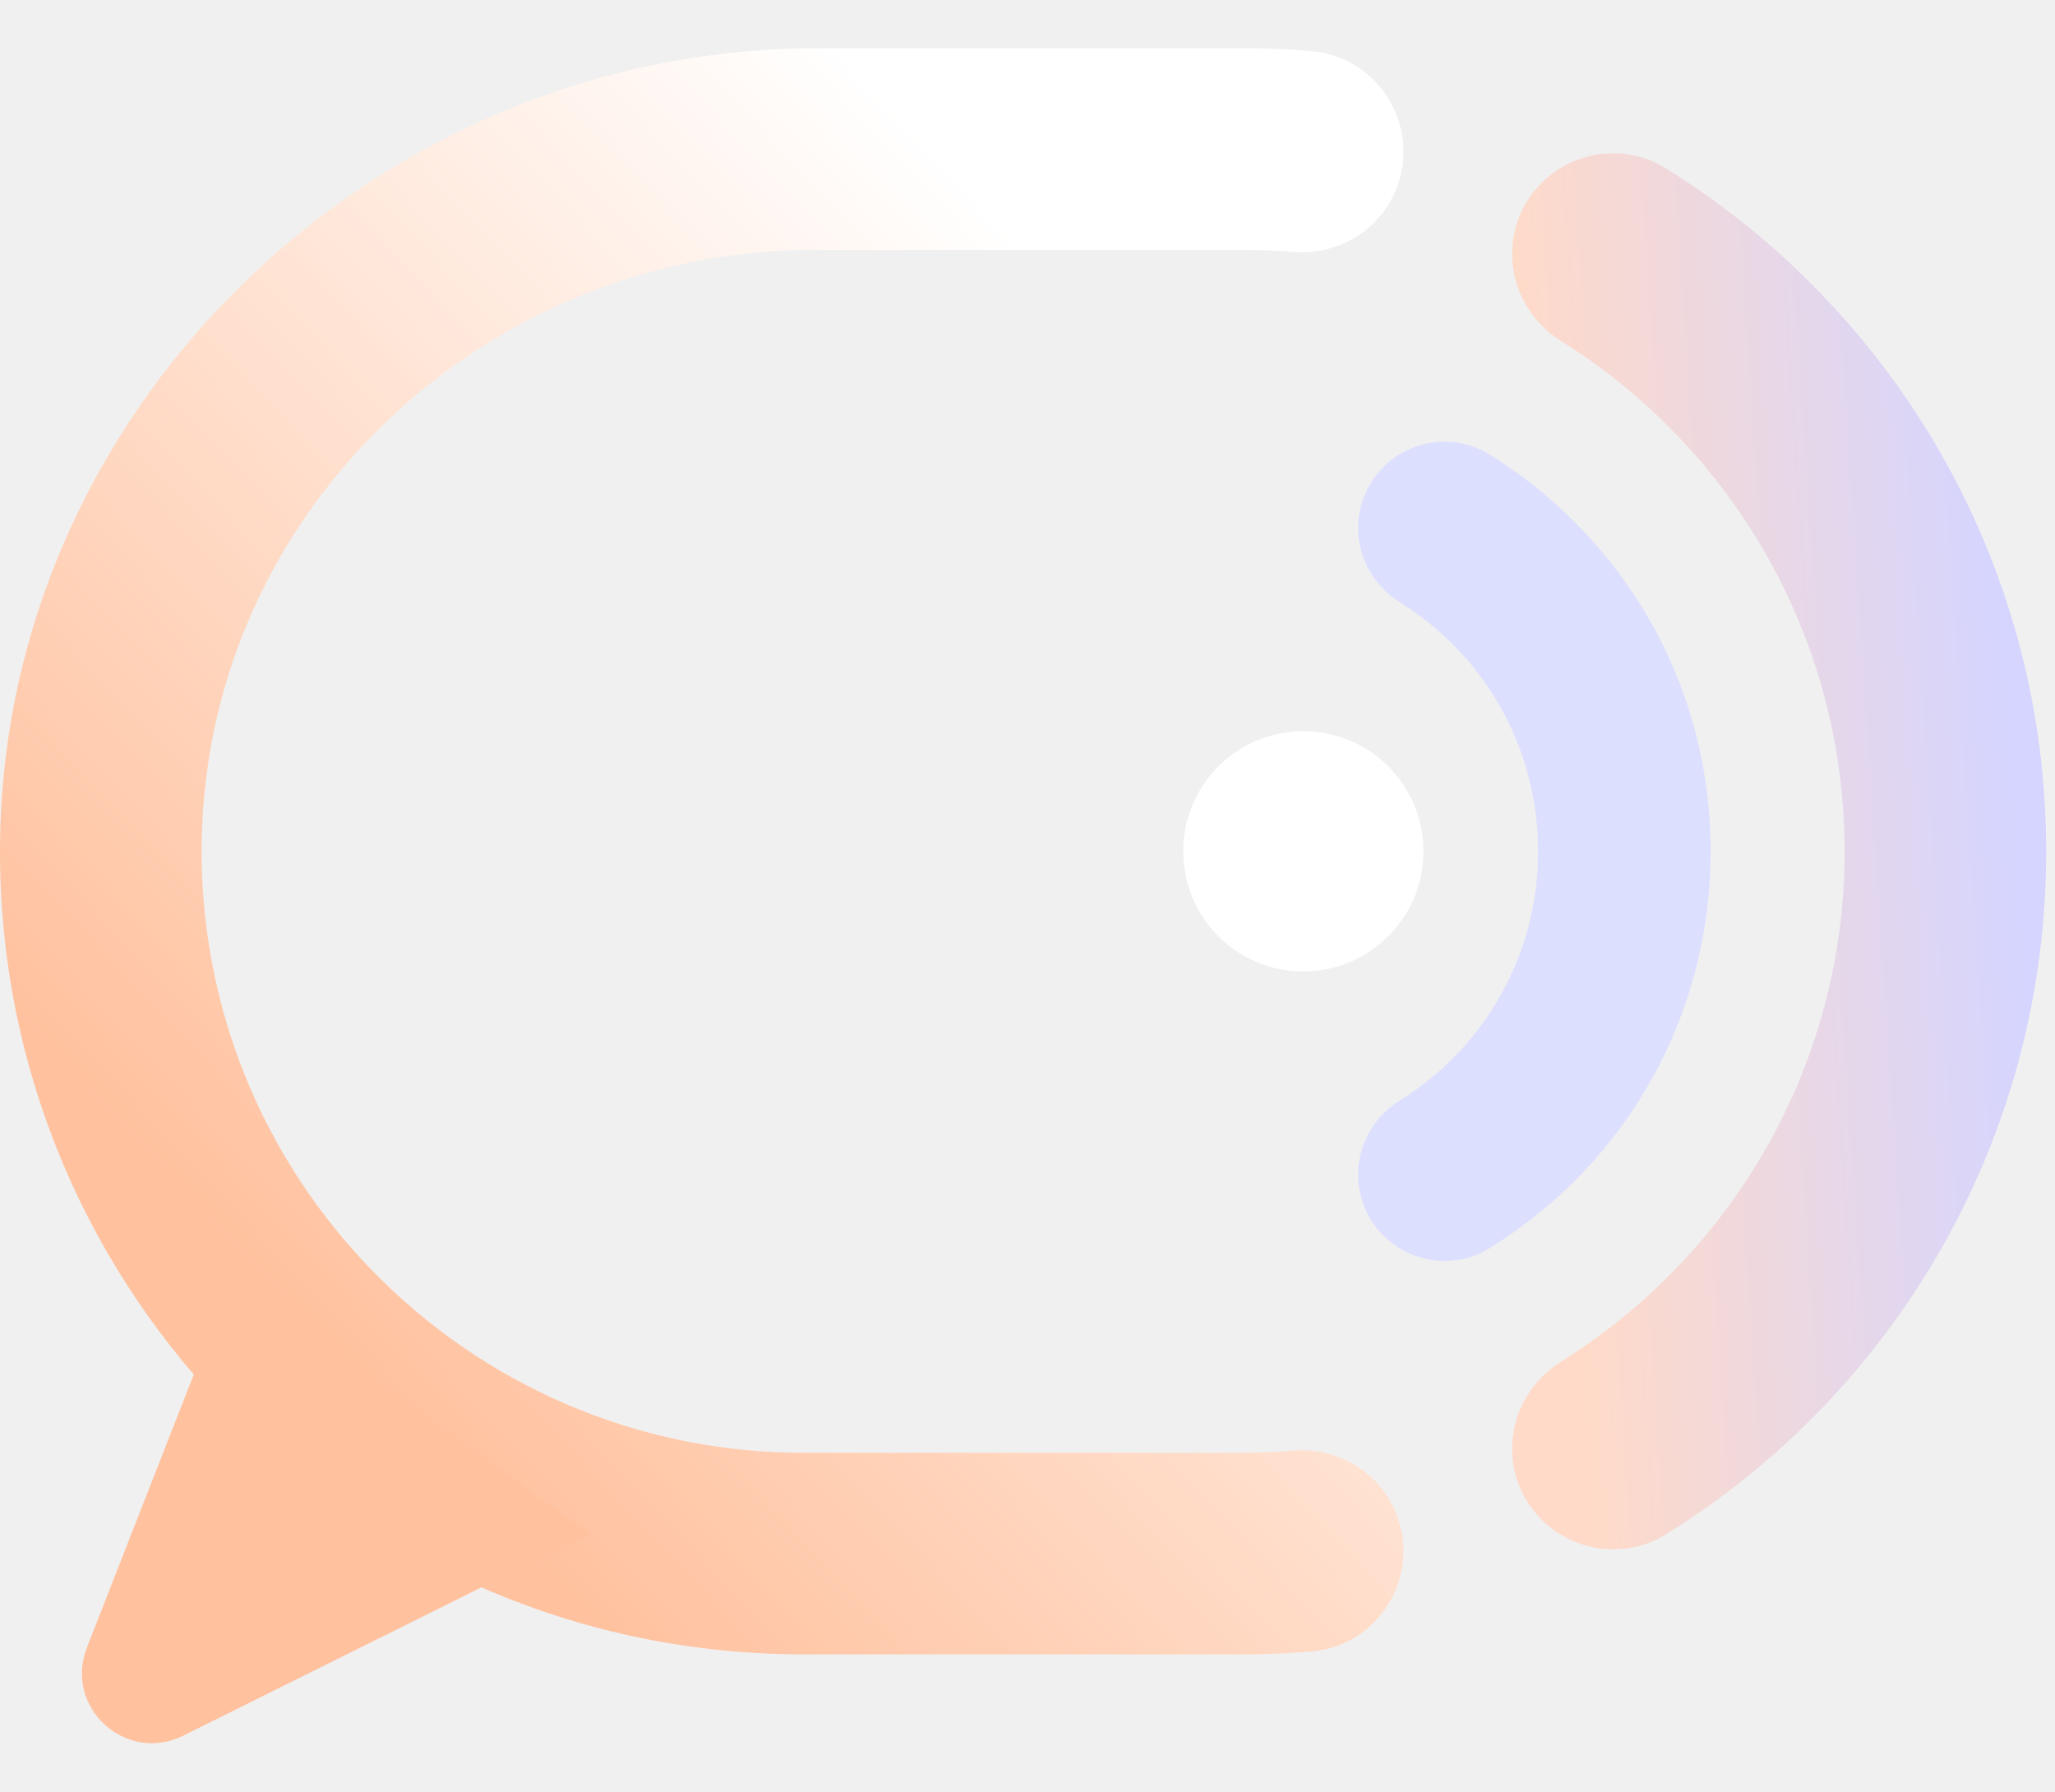
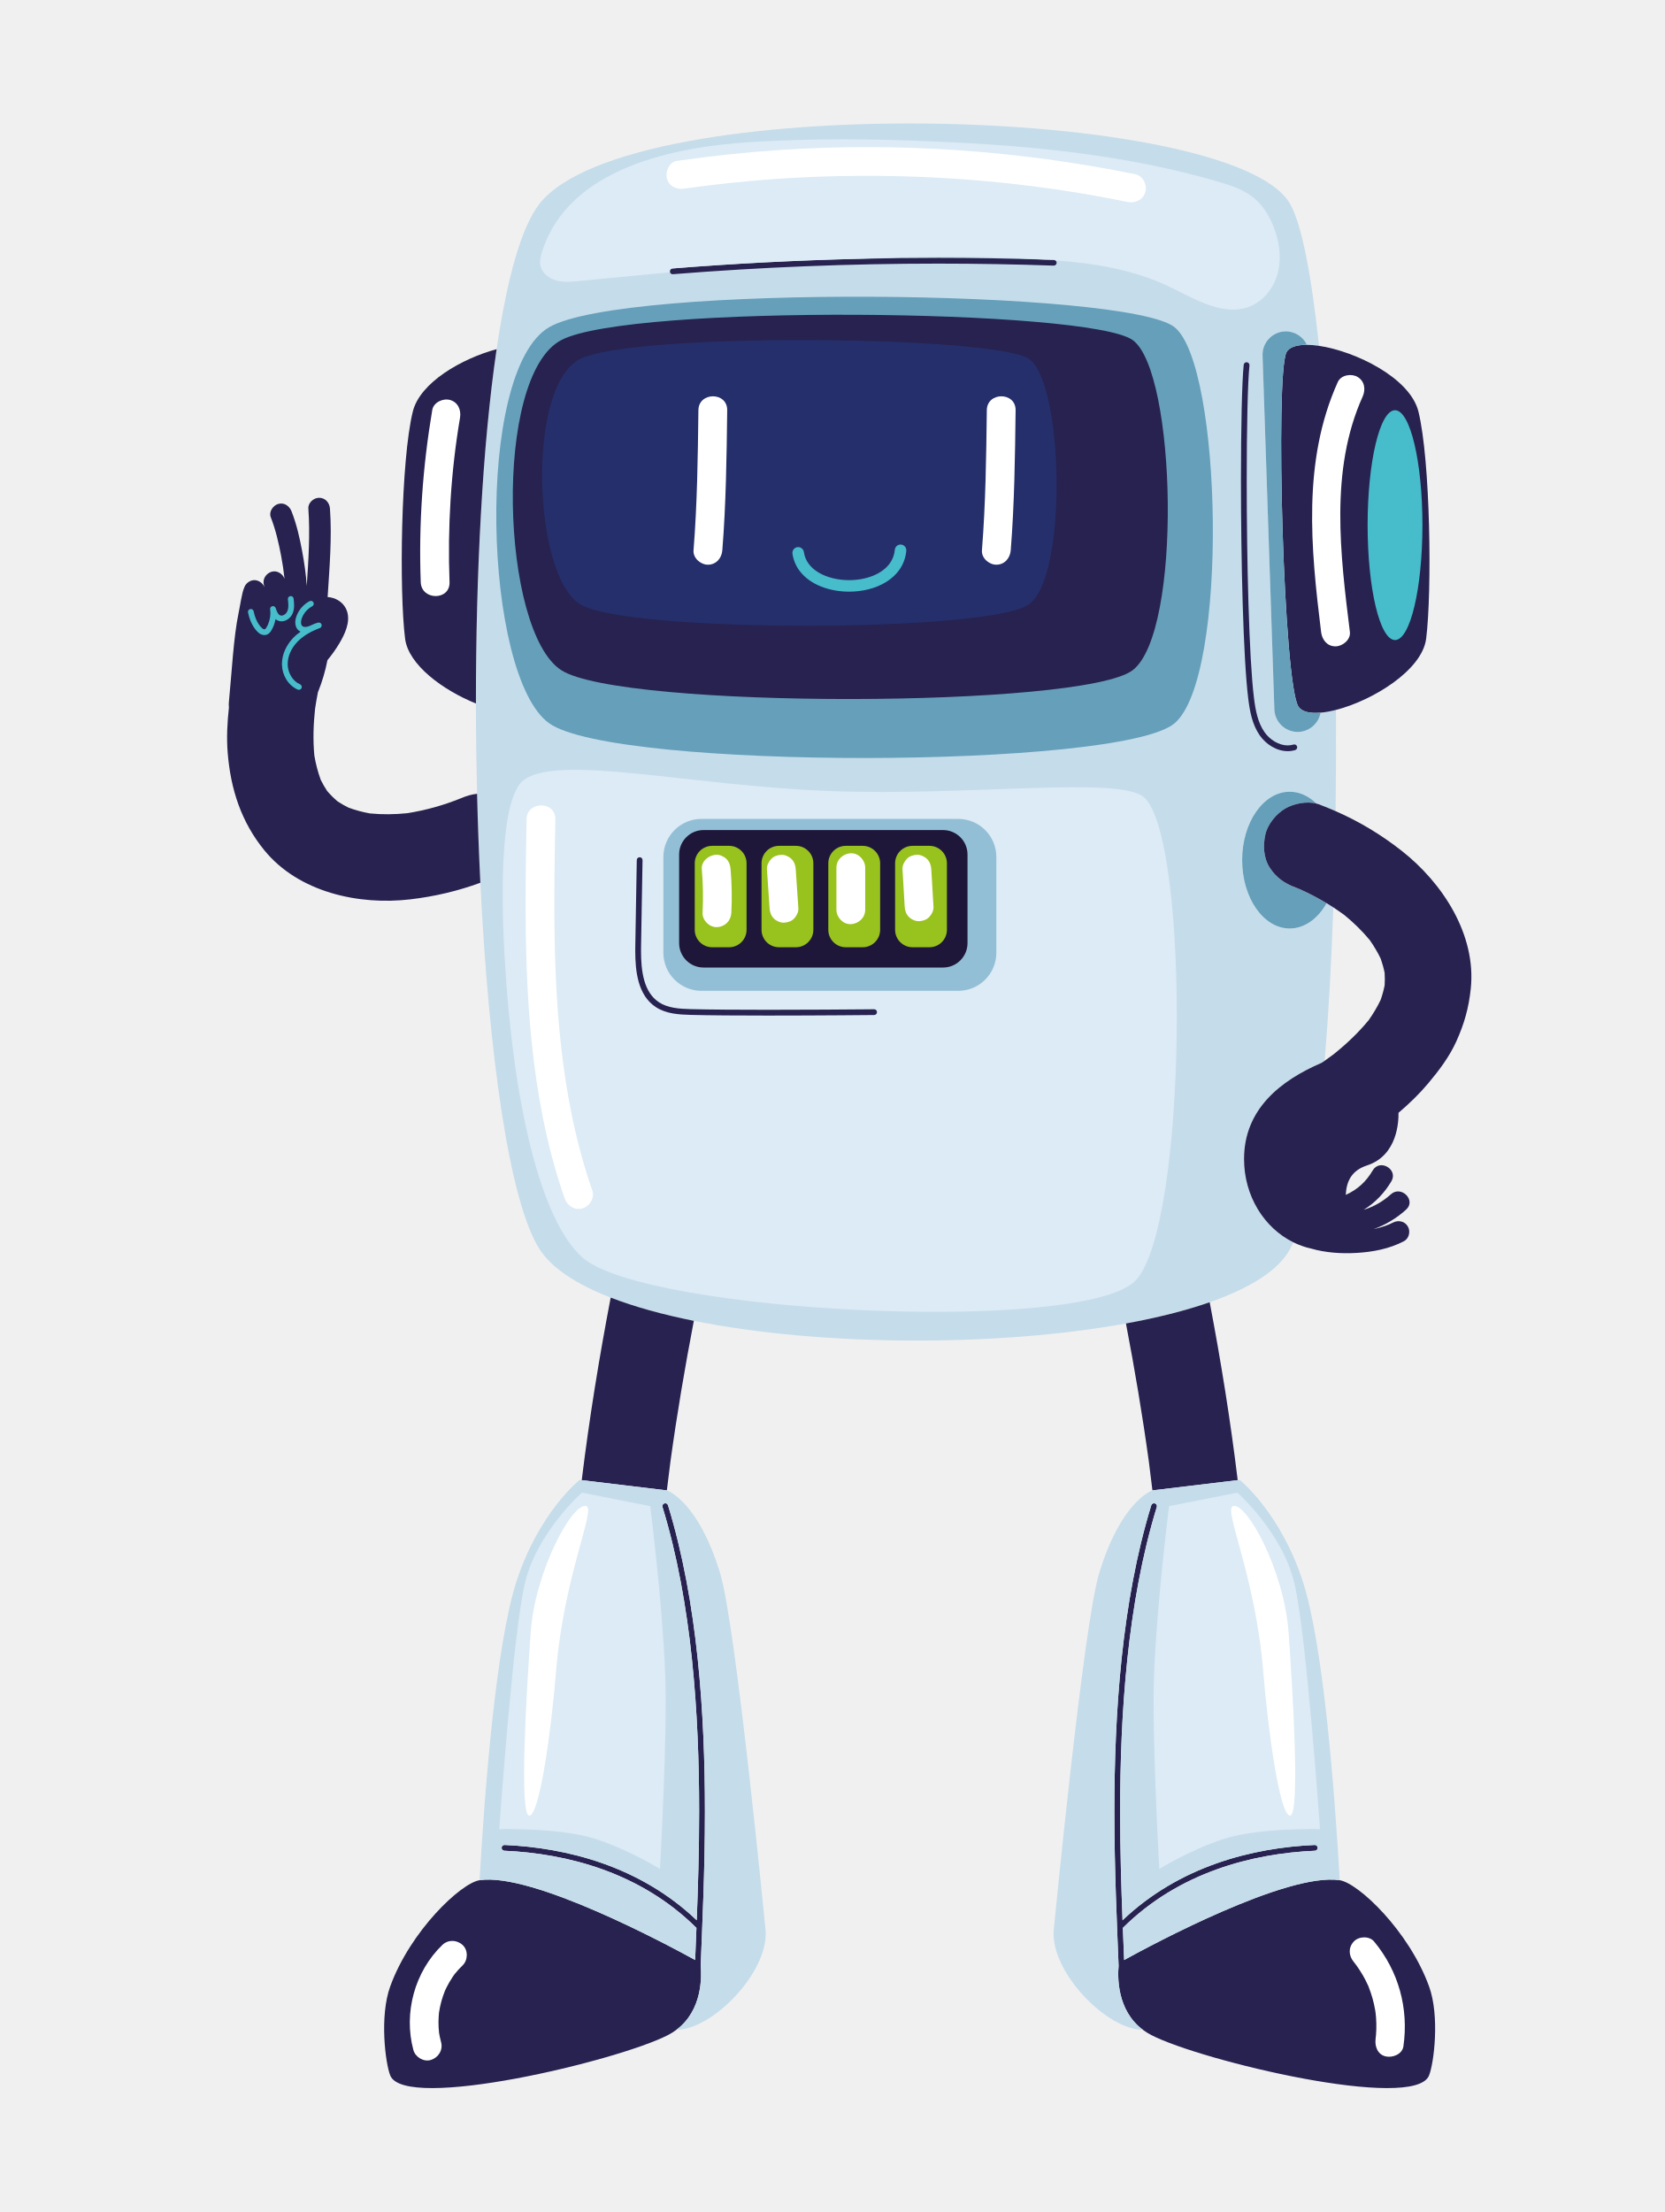
- <svg xmlns="http://www.w3.org/2000/svg" width="39" height="34" viewBox="0 0 39 34" fill="none">
-   <path d="M15.457 4.742H23.595C23.912 4.742 24.227 4.755 24.539 4.781C25.287 4.843 26.005 4.482 26.379 3.832C27.076 2.62 26.28 1.088 24.886 0.97C24.46 0.934 24.029 0.916 23.594 0.916H15.512C7.069 0.916 -0.058 7.823 0 16.265C0.029 20.431 1.731 24.2 4.465 26.934C7.223 29.692 11.033 31.396 15.241 31.396H23.594C24.029 31.396 24.46 31.378 24.886 31.342C26.28 31.224 27.076 29.692 26.379 28.48C26.005 27.83 25.287 27.469 24.539 27.53C24.227 27.556 23.912 27.57 23.594 27.57H15.241C8.854 27.57 3.676 22.298 3.83 15.879C3.979 9.648 9.224 4.742 15.457 4.742Z" fill="url(#paint0_linear_7127_2420)" />
-   <path d="M4.401 24.236L1.649 31.268C1.207 32.398 2.389 33.48 3.476 32.94L11.188 29.104L4.401 24.236Z" fill="#FFC19E" />
-   <path d="M29.875 9.898C29.397 9.418 28.858 8.991 28.275 8.629C27.897 8.393 27.45 8.323 27.015 8.432C26.579 8.541 26.215 8.817 25.99 9.208C25.849 9.457 25.774 9.736 25.774 10.016C25.774 10.589 26.068 11.116 26.561 11.425C28.207 12.453 29.19 14.222 29.19 16.157C29.19 18.092 28.207 19.861 26.56 20.889C25.8 21.365 25.551 22.34 25.992 23.108C26.285 23.615 26.831 23.93 27.417 23.93C27.72 23.93 28.016 23.846 28.272 23.686C30.898 22.059 32.465 19.244 32.465 16.157C32.466 13.792 31.546 11.569 29.875 9.898Z" fill="#DDDFFF" />
-   <path d="M24.734 18.436C23.475 18.436 22.455 17.415 22.455 16.156C22.455 14.897 23.475 13.876 24.734 13.876C25.994 13.876 27.014 14.897 27.014 16.156C27.014 17.415 25.994 18.436 24.734 18.436Z" fill="white" />
-   <path d="M38.833 16.158C38.833 21.635 35.947 26.434 31.613 29.12C31.302 29.313 30.958 29.403 30.618 29.403C29.954 29.403 29.305 29.056 28.949 28.44C28.429 27.535 28.741 26.395 29.627 25.84C32.856 23.824 35.007 20.238 35.007 16.158C35.007 12.078 32.856 8.489 29.627 6.473C29.033 6.101 28.696 5.465 28.696 4.814C28.696 4.496 28.779 4.172 28.949 3.873C29.488 2.936 30.699 2.625 31.617 3.196C32.618 3.819 33.543 4.551 34.371 5.382C37.128 8.139 38.833 11.95 38.833 16.158Z" fill="url(#paint1_linear_7127_2420)" />
-   <defs>
-     <linearGradient id="paint0_linear_7127_2420" x1="25.72" y1="11.338" x2="8.208" y2="27.786" gradientUnits="userSpaceOnUse">
-       <stop stop-color="white" />
-       <stop offset="1" stop-color="#FFC19E" />
-     </linearGradient>
-     <linearGradient id="paint1_linear_7127_2420" x1="39.187" y1="29.86" x2="30.211" y2="30.456" gradientUnits="userSpaceOnUse">
-       <stop stop-color="#D5D5FF" />
-       <stop offset="0.992" stop-color="#FFDAC8" />
-     </linearGradient>
-   </defs>
+ <svg xmlns="http://www.w3.org/2000/svg" version="1.1" id="Capa_1" x="0px" y="0px" viewBox="0 0 1841 2446" style="enable-background:new 0 0 1841 2446;" xml:space="preserve">
+   <path style="fill:#C5DCEA;" d="M1337.802,1439.991c44.006-15.383,75.828-34.897,88.705-58.531c1.272-2.336,2.513-4.972,3.736-7.781  c-32.074-15.803-54.444-51.013-54.444-92.006c0-55.164,40.285-86.854,85.804-106.427c1.104-0.754,2.234-1.47,3.332-2.234  c4.324-51.439,7.506-108.963,9.592-169.656c-2.44-1.585-4.908-3.124-7.398-4.628c-9.642,17.053-24.339,27.964-40.82,27.964  c-29.046,0-52.592-33.845-52.592-75.594c0-41.75,23.546-75.594,52.592-75.594c10.979,0,21.164,4.847,29.597,13.116  c0.768,0.208,1.568,0.365,2.296,0.635c6.431,2.386,12.677,4.979,18.838,7.681c0.499-37.024,0.631-74.518,0.411-111.919  c-6.069,1.555-11.809,2.596-17.015,3.042c-2.072,11.718-12.15,20.871-24.49,21.282c-14.156,0.473-26.125-10.723-26.597-24.878  l-13.068-391.408c-0.473-14.156,10.723-26.124,24.878-26.597c10.579-0.354,19.928,5.816,24.179,14.862  c4.106,0.028,8.586,0.396,13.359,1.104c-8.233-77.472-19.037-134.627-32.191-157.309c-63.59-109.653-729.778-126.268-829.705,0  c-20.456,25.847-36.21,83.89-47.587,160.983c-15.63,105.91-22.988,247.805-22.882,391.82c0.024,33.308,0.455,66.716,1.268,99.829  c0.817,33.257,2.029,66.183,3.621,98.394c9.351,189.197,31.885,353.045,65.58,405.32c13.635,21.152,41.308,38.934,78.574,53.395  c26.365,10.231,57.528,18.799,91.951,25.713c140.61,28.242,335.365,28.9,477.881,2.911  C1279.632,1457.203,1310.98,1449.368,1337.802,1439.991z" />
+   <path style="fill:#659FBA;" d="M1437.401,983.195c-1.534-0.6-3.048-1.247-4.593-1.82c-12.23-4.538-21.477-10.987-28.546-21.951  c-6.998-10.854-7.601-24.578-4.815-36.806c2.593-11.387,12.042-22.748,21.95-28.546c9.163-5.362,23.647-8.397,34.511-5.451  c-8.432-8.269-18.618-13.116-29.597-13.116c-29.046,0-52.592,33.845-52.592,75.594c0,41.75,23.546,75.594,52.592,75.594  c16.48,0,31.177-10.911,40.82-27.964C1457.554,992.946,1447.622,987.77,1437.401,983.195z" />
+   <path style="fill:#DCEBF5;" d="M1265.925,882.206c-25.196-24.757-192.781-1.555-348.168-7.477  c-155.388-5.922-298.578-40.969-338.171-12.461c-26.195,18.861-25.683,122.379-21.64,194.386  c9.164,163.185,39.668,292.777,86.237,333.944c69.588,61.518,554.352,85.355,611.742,25.338  C1313.315,1355.918,1316.317,931.719,1265.925,882.206z" />
+   <path style="fill:#93BFD6;" d="M1059.739,905.521H775.774c-23.265,0-42.125,18.86-42.125,42.126v105.87  c0,23.265,18.86,42.125,42.125,42.125h283.965c23.266,0,42.125-18.86,42.125-42.125v-105.87  C1101.864,924.381,1083.005,905.521,1059.739,905.521z" />
+   <path style="fill:#1E173A;" d="M1042.958,917.87H778.071c-14.93,0-27.033,12.103-27.033,27.033v97.954  c0,14.93,12.103,27.033,27.033,27.033h264.887c14.93,0,27.033-12.103,27.033-27.033v-97.954  C1069.99,929.973,1057.888,917.87,1042.958,917.87z" />
+   <path style="fill:#98C21D;" d="M806.331,935.315H787.64c-10.667,0-19.314,8.647-19.314,19.314v73.517  c0,10.667,8.647,19.313,19.314,19.313h18.691c10.667,0,19.314-8.647,19.314-19.313v-73.517  C825.645,943.962,816.998,935.315,806.331,935.315z" />
+   <path style="fill:#98C21D;" d="M880.189,935.315h-18.691c-10.666,0-19.314,8.647-19.314,19.314v73.517  c0,10.667,8.647,19.313,19.314,19.313h18.691c10.667,0,19.314-8.647,19.314-19.313v-73.517  C899.503,943.962,890.856,935.315,880.189,935.315z" />
+   <path style="fill:#98C21D;" d="M954.047,935.315h-18.691c-10.667,0-19.314,8.647-19.314,19.314v73.517  c0,10.667,8.647,19.313,19.314,19.313h18.691c10.667,0,19.314-8.647,19.314-19.313v-73.517  C973.361,943.962,964.714,935.315,954.047,935.315z" />
+   <path style="fill:#98C21D;" d="M1027.905,935.315h-18.691c-10.667,0-19.314,8.647-19.314,19.314v73.517  c0,10.667,8.647,19.313,19.314,19.313h18.691c10.667,0,19.313-8.647,19.313-19.313v-73.517  C1047.219,943.962,1038.572,935.315,1027.905,935.315z" />
+   <path style="fill:#FFFFFF;" d="M803.306,949.807c-2.762-2.761-7.292-4.841-11.259-4.663c-8.01,0.359-16.693,7.036-15.922,15.922  c1.392,16.04,1.674,32.149,0.845,48.229c-0.429,8.331,7.63,16.293,15.922,15.922c8.993-0.403,15.462-6.998,15.922-15.922  c0.828-16.079,0.545-32.188-0.846-48.229C807.597,956.771,806.444,952.945,803.306,949.807z" />
+   <path style="fill:#FFFFFF;" d="M875.353,949.892c-2.761-2.761-7.292-4.841-11.258-4.663c-4.118,0.184-8.389,1.537-11.259,4.663  c-2.747,2.992-4.947,7.06-4.663,11.258c0.974,14.408,1.947,28.816,2.921,43.224c0.287,4.25,1.582,8.176,4.663,11.258  c2.761,2.762,7.292,4.842,11.258,4.663c4.117-0.184,8.389-1.537,11.259-4.663c2.747-2.992,4.947-7.06,4.663-11.258  c-0.973-14.409-1.947-28.816-2.92-43.224C879.73,956.9,878.436,952.974,875.353,949.892z" />
+   <path style="fill:#FFFFFF;" d="M940.928,943.539c-8.626,0.386-15.922,6.996-15.922,15.922c0,15.507,0,31.013,0,46.52  c0,8.328,7.323,16.307,15.922,15.922c8.627-0.386,15.922-6.996,15.922-15.922c0-15.507,0-31.013,0-46.52  C956.85,951.133,949.527,943.154,940.928,943.539z" />
+   <path style="fill:#FFFFFF;" d="M1025.265,949.866c-2.761-2.762-7.292-4.842-11.258-4.664c-4.118,0.185-8.389,1.537-11.259,4.664  c-2.762,3.009-4.909,7.043-4.663,11.258c0.809,13.863,1.618,27.725,2.428,41.588c0.247,4.228,1.608,8.203,4.664,11.259  c2.761,2.761,7.292,4.841,11.259,4.663c4.117-0.185,8.388-1.537,11.258-4.663c2.763-3.01,4.91-7.043,4.664-11.259  c-0.81-13.863-1.619-27.725-2.428-41.588C1029.682,956.896,1028.321,952.921,1025.265,949.866z" />
+   <path style="fill:#27224F;" d="M526.333,777.918c-0.106-144.015,7.252-285.909,22.882-391.82  c-38.547,10.433-84.768,36.854-92.691,69.04c-13.241,53.794-15.129,198.904-8.531,251.074  C451.679,735.355,490.186,763.339,526.333,777.918z" />
+   <path style="fill:#FFFFFF;" d="M497.141,643.773c-2.236-60.859,1.463-121.871,11.61-181.931c1.431-8.469-2.238-17.145-11.121-19.586  c-7.64-2.099-18.145,2.595-19.586,11.121c-10.627,62.9-15.09,126.637-12.747,190.396  C466.048,664.203,497.895,664.301,497.141,643.773z" />
+   <path style="fill:#27224F;" d="M453.789,994.482c27.135-3.207,52.458-9.196,77.434-18.341c-1.592-32.211-2.805-65.137-3.621-98.394  c-6.007,0.654-11.876,2.386-17.952,4.976c-19.02,7.725-38.877,13.266-59.15,16.488c-13.797,1.418-27.681,1.623-41.487,0.257  c-8.038-1.465-15.925-3.578-23.599-6.391c-4.204-2.081-8.273-4.404-12.186-6.987c-4.089-3.5-7.894-7.288-11.401-11.374  c-2.628-3.971-5.003-8.096-7.117-12.366c-3.207-8.724-5.505-17.717-7.068-26.88c-1.623-17.199-1.065-34.508,0.793-51.682  c0.907-6.091,1.952-12.155,3.128-18.194c4.898-12.152,8.363-24.099,10.556-35.618c0.023-0.027,0.052-0.042,0.075-0.07  c4.828-5.825,9.303-12.065,13.159-18.575c5.938-10.024,12.255-23.215,8.54-35.102c-2.663-8.521-10.177-14.262-18.856-15.709  c-0.923-0.154-1.82-0.242-2.705-0.279c2.033-32.586,4.899-65.234,2.576-97.859c-0.458-6.434-5.16-11.942-11.941-11.942  c-6.108,0-12.402,5.474-11.941,11.942c2.03,28.506,0.094,57.029-1.783,85.512c-0.871-12.76-2.7-25.487-5.013-38.023  c-2.763-14.983-6.201-30.09-11.761-44.311c-2.347-6.002-8.008-10.176-14.689-8.34c-5.726,1.573-10.702,8.649-8.341,14.689  c5.382,13.765,8.755,28.361,11.49,42.855c1.603,8.495,2.87,16.871,3.744,25.339c-1.893-5.743-8.543-9.749-14.487-7.826  c-6.17,1.996-10.101,8.232-8.34,14.689c0.228,0.835,0.456,1.671,0.683,2.506c-2.039-5.56-8.53-9.378-14.356-7.492  c-3.979,1.288-6.998,4.346-8.188,8.082c-2.481,5.348-4.511,20.261-6.211,28.229c-5.443,25.507-7.564,66.702-10.683,98.413  c-0.193,1.964-0.114,3.752,0.095,5.451c-1.841,16.755-2.741,33.563-1.367,50.434c3.269,40.097,14.953,76.339,40.575,107.7  C330.293,986.681,396.682,1001.231,453.789,994.482z" />
+   <path style="fill:#47BCCA;" d="M351.941,688.409c-0.164,0.036-0.304,0.097-0.465,0.136l-0.001-0.002  c-0.006,0.002-0.013,0.006-0.02,0.008c-4.043,0.984-7.158,2.968-9.986,3.956c-1.285,0.472-2.698,0.76-3.913,0.756  c-1.419-0.006-2.455-0.349-3.189-0.98c-0.929-0.789-1.447-2.114-1.46-4.046c-0.002-1.321,0.277-2.815,0.733-4.153  c1.95-5.787,6.267-10.847,11.674-13.683c1.556-0.82,2.154-2.745,1.335-4.301c-0.819-1.556-2.745-2.154-4.301-1.335  c-6.891,3.637-12.234,9.899-14.741,17.277c-0.645,1.915-1.065,4.023-1.068,6.195c-0.013,3.048,0.893,6.478,3.68,8.879  c0.684,0.587,1.427,1.017,2.188,1.382c-2.85,2.034-5.598,4.223-8.066,6.781c-7.386,7.676-12.531,17.992-12.549,28.978l0.011,0.879  c0.319,11.362,6.728,22.699,17.493,27.414c1.614,0.698,3.489-0.045,4.186-1.66c0.698-1.614-0.046-3.489-1.66-4.186  c-8.039-3.408-13.45-12.618-13.652-21.732l-0.009-0.716c-0.018-8.927,4.307-17.869,10.766-24.559  c6.639-6.898,15.45-11.719,24.77-15.187c1.558-0.58,2.409-2.268,1.949-3.865C355.186,689.049,353.568,688.072,351.941,688.409z" />
+   <path style="fill:#47BCCA;" d="M323.59,678.436c1.292-3.001,1.662-6.1,1.662-9.051c-0.001-2.596-0.284-5.108-0.556-7.457  c-0.203-1.747-1.783-2.999-3.53-2.796c-1.747,0.203-2.999,1.784-2.796,3.53c0.271,2.321,0.515,4.599,0.513,6.722  c0.001,2.425-0.313,4.612-1.142,6.529c-0.551,1.291-1.58,2.57-2.783,3.45c-1.203,0.891-2.528,1.353-3.62,1.345  c-0.537-0.002-1.029-0.097-1.522-0.307c-1.068-0.457-1.954-1.34-2.796-2.772c-0.831-1.414-1.508-3.284-2.112-5.187  c-0.503-1.574-2.135-2.503-3.746-2.133c-1.611,0.37-2.673,1.918-2.44,3.554c0.198,1.388,0.297,2.792,0.297,4.199  c0.002,5.545-1.534,11.121-4.409,15.839c-0.643,1.095-1.257,1.732-1.565,1.851l-0.609,0.124c-0.499,0.013-1.28-0.233-1.871-0.656  c-0.432-0.291-2.374-1.887-4.412-4.96c-2.058-3.087-4.309-7.702-5.631-14.281c-0.346-1.724-2.025-2.842-3.749-2.496  c-1.724,0.346-2.842,2.025-2.496,3.749l0,0c1.482,7.392,4.076,12.816,6.577,16.563c2.521,3.761,4.85,5.794,6.074,6.655  c1.556,1.071,3.424,1.783,5.507,1.796c1.124,0.001,2.32-0.231,3.442-0.789c2.225-1.14,3.345-2.923,4.172-4.244  c2.349-3.862,3.875-8.156,4.674-12.581c0.766,0.627,1.598,1.202,2.583,1.624c1.313,0.564,2.694,0.823,4.031,0.821  c2.766-0.008,5.303-1.047,7.398-2.586C320.833,682.94,322.537,680.86,323.59,678.436z" />
+   <path style="fill:#659FBA;" d="M1298.792,361.693c-52.978-41.556-607.99-47.852-691.242,0c-83.251,47.853-73.16,386.602,0,438.232  c73.161,51.631,630.905,50.372,691.242,0C1359.129,749.554,1351.771,403.25,1298.792,361.693z" />
+   <path style="fill:#27224F;" d="M620.779,741.105c66.873,43.012,576.677,41.963,631.828,0c55.15-41.964,48.424-330.459,0-365.078  c-48.425-34.619-555.731-39.865-631.828,0C544.683,415.891,553.906,698.093,620.779,741.105z" />
+   <path style="fill:#252F6C;" d="M1138,396.821c-38.04-25.741-436.555-29.642-496.332,0c-59.777,29.642-52.532,239.475,0,271.458  c52.531,31.982,453.008,31.201,496.332,0C1181.323,637.076,1176.04,422.562,1138,396.821z" />
+   <path style="fill:#FFFFFF;" d="M798.835,608.518c4.091-51.459,4.769-103.311,5.387-154.913c0.245-20.498-31.598-20.51-31.844,0  c-0.618,51.603-1.297,103.455-5.387,154.913c-0.682,8.583,7.806,15.922,15.922,15.922  C792.095,624.44,798.15,617.126,798.835,608.518z" />
+   <path style="fill:#FFFFFF;" d="M1091.33,453.605c-0.618,51.603-1.296,103.455-5.387,154.913  c-0.682,8.583,7.807,15.922,15.922,15.922c9.183,0,15.238-7.314,15.922-15.922c4.09-51.459,4.769-103.311,5.387-154.913  C1123.419,433.107,1091.576,433.094,1091.33,453.605z" />
+   <path style="fill:#47BCCA;" d="M996.54,602.178c-3.502-0.331-6.609,2.24-6.94,5.741c-0.533,5.555-2.305,10.219-5.058,14.307  c-4.119,6.109-10.628,10.955-18.65,14.267c-8,3.31-17.432,5.027-26.865,5.022c-12.238,0.016-24.436-2.903-33.524-8.295  c-4.554-2.689-8.329-5.961-11.122-9.734c-2.792-3.783-4.646-8.05-5.378-13.065c-0.504-3.481-3.734-5.895-7.215-5.392  c-3.481,0.503-5.895,3.734-5.391,7.215c1.022,7.112,3.782,13.478,7.749,18.822c5.963,8.036,14.485,13.792,24.023,17.57  c9.557,3.775,20.205,5.611,30.859,5.616c14.597-0.018,29.256-3.428,41.081-10.757c5.899-3.67,11.086-8.363,14.988-14.137  c3.905-5.764,6.472-12.613,7.185-20.24C1002.612,605.615,1000.041,602.509,996.54,602.178z" />
+   <path style="fill:#27224F;" d="M966.65,1116.025c-0.01,0-3.706,0.037-10.178,0.094c-19.415,0.169-63.716,0.506-107.417,0.506  c-32.047,0-63.781-0.182-85.099-0.743c-12.702-0.306-25.531-1.2-35.191-7.597c-8.416-5.537-13.352-13.991-16.253-24.105  c-2.887-10.089-3.61-21.701-3.605-32.847c0-1.832,0.019-3.651,0.05-5.45c0.545-31.576,1.636-94.729,1.636-94.729  c0.031-1.759-1.371-3.209-3.129-3.239c-1.758-0.03-3.208,1.371-3.239,3.129v-0.001c0,0-1.091,63.154-1.636,94.73  c-0.032,1.828-0.051,3.684-0.051,5.56c0.005,11.417,0.703,23.55,3.85,34.596c3.134,11.02,8.845,21.091,18.879,27.679  c11.654,7.61,25.727,8.276,38.521,8.641c21.438,0.564,53.19,0.745,85.266,0.745c58.31,0,117.653-0.6,117.659-0.6  c1.758-0.018,3.17-1.458,3.152-3.216C969.849,1117.418,968.409,1116.007,966.65,1116.025z" />
+   <path style="fill:#27224F;" d="M738.763,1664.536c-0.516-1.681-2.297-2.627-3.978-2.111c-1.681,0.515-2.626,2.297-2.111,3.978l0,0  c32.806,106.975,40.535,229.974,40.528,336.595c0,43.617-1.289,84.464-2.67,120.404c-62.893-59.874-143.625-80.199-212.444-83.249  c-1.758-0.078-3.245,1.283-3.323,3.04c-0.078,1.757,1.283,3.244,3.04,3.322c69.355,3.076,150.48,23.844,212.397,85.328  c-0.494,12.51-0.986,24.404-1.426,35.52c-30.823-16.981-180.133-97.085-238.37-88.249c-0.018,0.003-0.043,0.014-0.061,0.017  c-20.692,3.22-76.412,55.965-98.746,117.282c-12.072,33.144-5.366,85.441,0,98.65c16.257,40.021,251.694-16.102,307.182-44.746  c3.388-1.749,6.434-3.703,9.235-5.789c29.024-21.615,27.958-59.217,26.88-70.605c1.755-45.677,4.674-105.147,4.674-170.926  C779.564,1896.063,771.867,1772.544,738.763,1664.536z" />
+   <path style="fill:#27224F;" d="M1481.632,2079.132c-0.018-0.003-0.043-0.014-0.062-0.017  c-58.238-8.836-207.547,71.268-238.37,88.249c-0.439-11.116-0.932-23.01-1.426-35.519c61.917-61.486,143.042-82.253,212.398-85.329  c1.756-0.078,3.118-1.565,3.04-3.322c-0.078-1.757-1.565-3.118-3.321-3.04h-0.001c-68.82,3.05-149.552,23.375-212.444,83.249  c-1.381-35.939-2.67-76.787-2.67-120.404c-0.007-106.621,7.723-229.621,40.529-336.596c0.515-1.682-0.43-3.462-2.111-3.978  c-1.681-0.515-3.462,0.43-3.978,2.111l0,0c-33.105,108.008-40.802,231.527-40.809,338.463c0.001,65.779,2.919,125.249,4.676,170.927  c-1.078,11.388-2.143,48.988,26.88,70.604c2.8,2.086,5.846,4.041,9.234,5.789c55.488,28.644,290.926,84.766,307.182,44.746  c5.366-13.208,12.072-65.506,0-98.65C1558.044,2135.097,1502.325,2082.352,1481.632,2079.132z" />
+   <path style="fill:#27224F;" d="M1270.509,1616.04c1.399,10.665,2.722,21.338,3.984,32.02c0.069-0.024,0.106-0.036,0.106-0.036  l94.188-11.313c-7.996-65.912-18.534-131.533-30.983-196.72c-26.823,9.376-58.17,17.211-92.595,23.489  C1254.9,1514.111,1263.491,1564.945,1270.509,1616.04z" />
+   <path style="fill:#27224F;" d="M737.485,1648.06c1.261-10.674,2.583-21.341,3.981-31.999  c7.153-52.083,15.939-103.892,25.861-155.492c-34.423-6.914-65.586-15.483-91.951-25.713  c-12.836,66.938-23.75,134.219-32.023,201.875l94.026,11.294C737.379,1648.025,737.416,1648.036,737.485,1648.06z" />
+   <path style="fill:#27224F;" d="M1460.438,788.06c5.206-0.447,10.946-1.488,17.015-3.042c40.491-10.369,95.318-43.74,99.752-78.804  c6.598-52.17,4.711-197.281-8.531-251.074c-9.158-37.202-69.478-66.708-109.974-72.714c-4.773-0.707-9.253-1.076-13.359-1.104  c-11.429-0.079-19.854,2.544-22.7,8.49c-12.545,26.204-3.161,365.909,13.303,391.491  C1439.682,787.113,1448.7,789.069,1460.438,788.06z" />
+   <path style="fill:#27224F;" d="M1393.146,813.128c6.992,9.99,18.62,17.448,30.958,17.504c2.745,0,5.517-0.384,8.237-1.214  c1.682-0.513,2.63-2.293,2.117-3.975c-0.513-1.682-2.292-2.63-3.974-2.117h-0.001c-2.094,0.638-4.227,0.937-6.38,0.937  c-9.628,0.056-19.833-6.24-25.731-14.772c-7.362-10.542-9.929-24.122-11.594-37.711c-5.528-44.589-8.014-152.118-8.008-240.658  c-0.005-58.245,1.078-108.502,3.007-127.046c0.181-1.749-1.09-3.314-2.839-3.496c-1.749-0.181-3.314,1.09-3.495,2.839  c-1.983,19.211-3.036,69.307-3.041,127.702c0.006,88.731,2.454,196.093,8.057,241.441  C1382.183,786.365,1384.744,801.016,1393.146,813.128z" />
+   <path style="fill:#27224F;" d="M744.185,303.209c97.629-7.805,195.57-11.712,293.511-11.712c42.521,0,85.042,0.736,127.537,2.208  c1.758,0.061,3.232-1.315,3.293-3.072c0.04-1.15-0.57-2.135-1.465-2.726c-0.472-0.312-1-0.545-1.607-0.566  c-3.545-0.123-7.093-0.163-10.639-0.276c-39.027-1.24-78.072-1.936-117.119-1.936c-29.242,0-58.483,0.391-87.717,1.086  c-68.849,1.638-137.652,5.159-206.302,10.647c-1.753,0.14-3.06,1.675-2.92,3.428c0.025,0.316,0.142,0.596,0.251,0.878  C741.504,302.445,742.748,303.324,744.185,303.209z" />
+   <path style="fill:#27224F;" d="M1550.141,940.809c-22.918-17.992-46.876-32.371-73.1-43.873c-6.161-2.702-12.407-5.294-18.838-7.681  c-0.728-0.27-1.528-0.427-2.296-0.635c-10.864-2.945-25.348,0.09-34.511,5.451c-9.908,5.798-19.357,17.159-21.95,28.546  c-2.786,12.228-2.183,25.953,4.815,36.806c7.069,10.965,16.316,17.413,28.546,21.951c1.545,0.573,3.059,1.221,4.593,1.82  c10.222,4.575,20.153,9.751,29.73,15.534c2.49,1.504,4.958,3.044,7.398,4.628c4.259,2.766,8.42,5.676,12.515,8.689  c10.088,8.301,19.45,17.419,27.791,27.479c4.589,6.518,8.653,13.365,12.112,20.548c1.812,5.116,3.268,10.335,4.335,15.656  c0.307,4.616,0.318,9.234,0.016,13.849c-1.088,5.47-2.561,10.838-4.421,16.094c-3.757,7.846-8.202,15.302-13.217,22.407  c-11.396,13.886-24.472,26.216-38.46,37.471c-3.397,2.523-6.793,5.049-10.262,7.464c-1.097,0.764-2.228,1.48-3.332,2.234  c-45.52,19.573-85.804,51.263-85.804,106.427c0,40.993,22.369,76.203,54.444,92.006c6.236,3.073,12.81,5.459,19.691,6.958  c16.077,4.631,33.476,5.79,50.117,4.832c18.114-1.043,36.411-4.478,52.599-12.971c5.708-2.995,7.433-10.954,4.284-16.338  c-3.384-5.786-10.607-7.291-16.338-4.284c-5.463,2.867-12.078,5.106-19.498,6.803c-0.63,0.144-1.188,0.241-1.795,0.372  c13.147-4.663,25.315-12.038,35.764-21.507c11.413-10.344-5.517-27.193-16.888-16.888c-8.654,7.842-19.012,13.819-30.156,17.132  c12.684-7.658,23.165-18.773,30.713-31.514c7.852-13.254-12.786-25.282-20.622-12.054c-7.291,12.308-16.337,20.893-29.826,27.092  c0.73-14.172,5.708-26.819,23.64-32.655c33.83-11.011,34.891-49.249,34.673-58.105c11.86-10.071,23.019-20.858,32.92-32.652  c11.963-14.25,23.368-29.376,31.07-46.412c8.801-19.467,13.7-36.917,15.944-58.182  C1632.841,1033.546,1595.324,976.279,1550.141,940.809z" />
+   <path style="fill:#C5DCEA;" d="M796.39,1739.635c-23.818-78.214-56.825-90.849-58.906-91.575c-0.068-0.024-0.105-0.036-0.105-0.036  l-94.026-11.294l-2.336-0.28c0,0-44.981,35.823-69.779,112.089c-22.912,70.469-35.266,232.332-40.893,330.592  c0.018-0.003,0.043-0.014,0.061-0.017c58.237-8.836,207.548,71.268,238.37,88.249c0.439-11.116,0.932-23.011,1.426-35.52  c-61.917-61.485-143.042-82.252-212.397-85.328c-1.757-0.078-3.118-1.565-3.04-3.322c0.078-1.757,1.565-3.119,3.323-3.04  c68.819,3.05,149.551,23.375,212.444,83.249c1.38-35.94,2.67-76.787,2.67-120.404c0.007-106.621-7.722-229.62-40.528-336.595l0,0  c-0.515-1.681,0.43-3.462,2.111-3.978c1.682-0.516,3.462,0.43,3.978,2.111c33.104,108.008,40.801,231.527,40.807,338.462  c0,65.779-2.919,125.249-4.674,170.926c1.078,11.388,2.144,48.99-26.88,70.605h0c39.455,0,101.015-62.462,98.741-108.865  C846.757,2135.664,814.103,1797.797,796.39,1739.635z" />
+   <path style="fill:#C5DCEA;" d="M1440.739,1748.54c-24.798-76.267-69.78-112.089-69.78-112.089l-2.174,0.261l-94.188,11.313  c0,0-0.037,0.011-0.106,0.036c-2.08,0.726-35.087,13.361-58.906,91.575c-17.712,58.162-50.367,396.029-50.367,396.029  c-2.274,46.403,59.286,108.865,98.742,108.865h0c-29.023-21.615-27.958-59.216-26.88-70.604  c-1.756-45.678-4.675-105.148-4.676-170.927c0.007-106.936,7.704-230.455,40.809-338.463l0,0c0.515-1.681,2.297-2.626,3.978-2.111  c1.681,0.515,2.627,2.296,2.111,3.978c-32.806,106.974-40.536,229.975-40.529,336.596c0,43.617,1.289,84.465,2.67,120.404  c62.892-59.874,143.624-80.199,212.444-83.249h0.001c1.756-0.078,3.244,1.283,3.321,3.04c0.078,1.757-1.283,3.244-3.04,3.322  c-69.356,3.076-150.481,23.844-212.398,85.329c0.494,12.509,0.987,24.403,1.426,35.519c30.823-16.981,180.132-97.085,238.37-88.249  c0.018,0.003,0.043,0.014,0.062,0.017C1476.005,1980.872,1463.651,1819.009,1440.739,1748.54z" />
+   <path style="fill:#DCEBF5;" d="M719.104,1665.469l-75.595-14.953c0,0-49.842,44.027-63.133,100.516  c-13.292,56.488-28.245,271.642-28.245,271.642s68.118-1.662,106.331,10.799c38.212,12.461,71.441,33.229,71.441,33.229  s8.475-149.324,5.815-215.153C732.395,1769.308,719.104,1665.469,719.104,1665.469z" />
+   <path style="fill:#DCEBF5;" d="M1431.602,1751.032c-13.292-56.488-63.134-100.516-63.134-100.516l-75.594,14.953  c0,0-13.291,103.839-16.614,186.079c-2.66,65.829,5.815,215.153,5.815,215.153s33.228-20.768,71.441-33.229  c38.212-12.461,106.33-10.799,106.33-10.799S1444.893,1807.521,1431.602,1751.032z" />
+   <path style="fill:#DCEBF5;" d="M614.995,310.127c8.185,2.299,16.88,1.496,25.342,0.672c33.531-3.263,67.091-6.537,100.671-9.632  c-0.109-0.282-0.226-0.562-0.251-0.878c-0.14-1.753,1.167-3.288,2.92-3.428c68.649-5.488,137.453-9.009,206.302-10.647  c62.981-2.649,125.991-3.126,188.985-0.037c5.274,0.258,10.561,0.557,15.85,0.887c3.546,0.113,7.093,0.154,10.639,0.276  c0.607,0.021,1.135,0.255,1.607,0.566c43.192,3.305,86.281,10.217,125.207,28.716c29.153,13.855,61.26,34.483,90.97,21.867  c15.596-6.623,26.575-21.897,30.366-38.411c3.791-16.515,1.01-34.044-5.29-49.774c-4.869-12.159-11.992-23.685-22.186-31.909  c-10.965-8.847-24.726-13.345-38.243-17.319c-101.703-29.903-208.154-40.121-314.065-44.661  c-67.429-2.89-135.017-3.537-202.383,0.578c-84.295,5.15-202.734,27.801-232.087,121.759c-1.475,4.723-2.693,9.719-1.784,14.582  C599.128,301.691,606.809,307.827,614.995,310.127z" />
+   <path style="fill:#FFFFFF;" d="M613.076,998.435c0.002-30.833,0.533-61.662,1.092-92.489c0.371-20.499-31.472-20.501-31.844,0  c-1.993,109.969-3.56,221.03,17.927,329.436c6.033,30.44,14.012,60.458,24.179,89.782c2.816,8.121,10.909,13.505,19.586,11.12  c7.892-2.168,13.95-11.424,11.121-19.586C619.68,1214.432,613.069,1105.851,613.076,998.435z" />
+   <path style="fill:#FFFFFF;" d="M648.494,1665.469c-14.983-5.108-56.726,71.115-61.601,139.53  c-4.856,68.147-12.831,202.722-1.591,202.722c11.24,0,24.085-91.134,29.663-159.496  C623.573,1742.725,659.133,1669.097,648.494,1665.469z" />
+   <path style="fill:#FFFFFF;" d="M489.109,2150.766c-30.499,29.47-42.91,75.003-32.007,115.922  c2.145,8.047,11.451,13.753,19.586,11.121c8.266-2.675,13.418-10.962,11.121-19.586c-0.522-1.958-1.011-3.921-1.422-5.906  c-0.257-1.24-0.462-2.485-0.693-3.729c-0.04-0.216-0.061-0.313-0.085-0.432c-0.496-4.213-0.719-8.459-0.675-12.7  c0.021-2.022,0.103-4.045,0.244-6.063c0.07-1.01,0.17-2.017,0.255-3.025c0.036-0.424,0.053-0.665,0.073-0.926  c0.008-0.052,0.01-0.052,0.019-0.114c0.639-4.256,1.539-8.474,2.691-12.621c1.025-3.688,2.263-7.32,3.684-10.876  c0.178-0.4,0.536-1.226,0.752-1.689c0.427-0.917,0.868-1.828,1.322-2.732c0.908-1.808,1.869-3.589,2.881-5.341  c1.139-1.969,2.34-3.902,3.608-5.791c0.564-0.839,1.152-1.662,1.728-2.491c0.206-0.296,0.402-0.568,0.555-0.78  c2.715-3.455,5.722-6.673,8.879-9.724c6.001-5.798,6.263-16.769,0-22.517C505.18,2144.849,495.511,2144.58,489.109,2150.766z" />
+   <path style="fill:#FFFFFF;" d="M1519.673,2146.952c-5.338-6.438-17.07-5.934-22.517,0c-6.282,6.844-5.694,15.65,0,22.517  c3.643,4.394,9.063,12.557,12.782,19.771c0.994,1.93,1.907,3.896,2.833,5.859c0.296,0.628,0.432,0.896,0.503,1.019  c0.058,0.178,0.17,0.497,0.426,1.174c1.537,4.066,2.972,8.152,4.152,12.338c1.177,4.178,2.149,8.416,2.901,12.691  c0.006,0.037,0.365,2.356,0.473,2.933c0.238,1.91,0.429,3.829,0.571,5.747c0.318,4.327,0.416,8.669,0.286,13.006  c-0.065,2.168-0.186,4.334-0.365,6.496c-0.047,0.565-0.775,6.635-0.374,3.85c-1.181,8.207,2.016,17.512,11.121,19.586  c7.533,1.716,18.317-2.305,19.586-11.121C1558.08,2220.92,1546.743,2179.603,1519.673,2146.952z" />
+   <path style="fill:#FFFFFF;" d="M1363.483,1665.469c-10.638,3.628,24.921,77.256,33.529,182.756  c5.578,68.362,18.423,159.496,29.662,159.496c11.241,0,3.266-134.575-1.59-202.722  C1420.209,1736.584,1378.466,1660.361,1363.483,1665.469z" />
+   <path style="fill:#FFFFFF;" d="M1506.976,438.54c3.531-7.834,2.256-17.123-5.712-21.784c-6.816-3.986-18.234-2.165-21.784,5.712  c-39.375,87.364-29.825,183.985-18.466,276.344c1.049,8.534,6.567,15.922,15.922,15.922c7.79,0,16.978-7.329,15.921-15.922  C1482.349,613.367,1470.397,519.701,1506.976,438.54z" />
+   <path style="fill:#FFFFFF;" d="M1255.609,192.647c-129.393-26.299-262.198-35.575-393.962-26.754  c-37.805,2.531-75.467,6.635-112.977,11.968c-8.521,1.211-13.19,12.053-11.12,19.586c2.517,9.16,11.038,12.336,19.586,11.121  c126.911-18.041,256.447-18.699,383.617-2.815c35.676,4.456,71.16,10.441,106.391,17.601c8.419,1.71,17.199-2.432,19.586-11.121  C1268.89,204.369,1264.076,194.368,1255.609,192.647z" />
+   <path style="fill:#659FBA;" d="M1435.948,809.342c12.34-0.412,22.418-9.565,24.49-21.282c-11.737,1.009-20.755-0.947-24.495-6.757  c-16.464-25.582-25.847-365.287-13.303-391.491c2.846-5.946,11.271-8.57,22.7-8.49c-4.25-9.046-13.599-15.216-24.179-14.862  c-14.156,0.472-25.351,12.441-24.878,26.597l13.068,391.408C1409.823,798.62,1421.792,809.815,1435.948,809.342z" />
+   <ellipse style="fill:#47BCCA;" cx="1542.777" cy="580.681" rx="30.321" ry="127.076" />
</svg>
